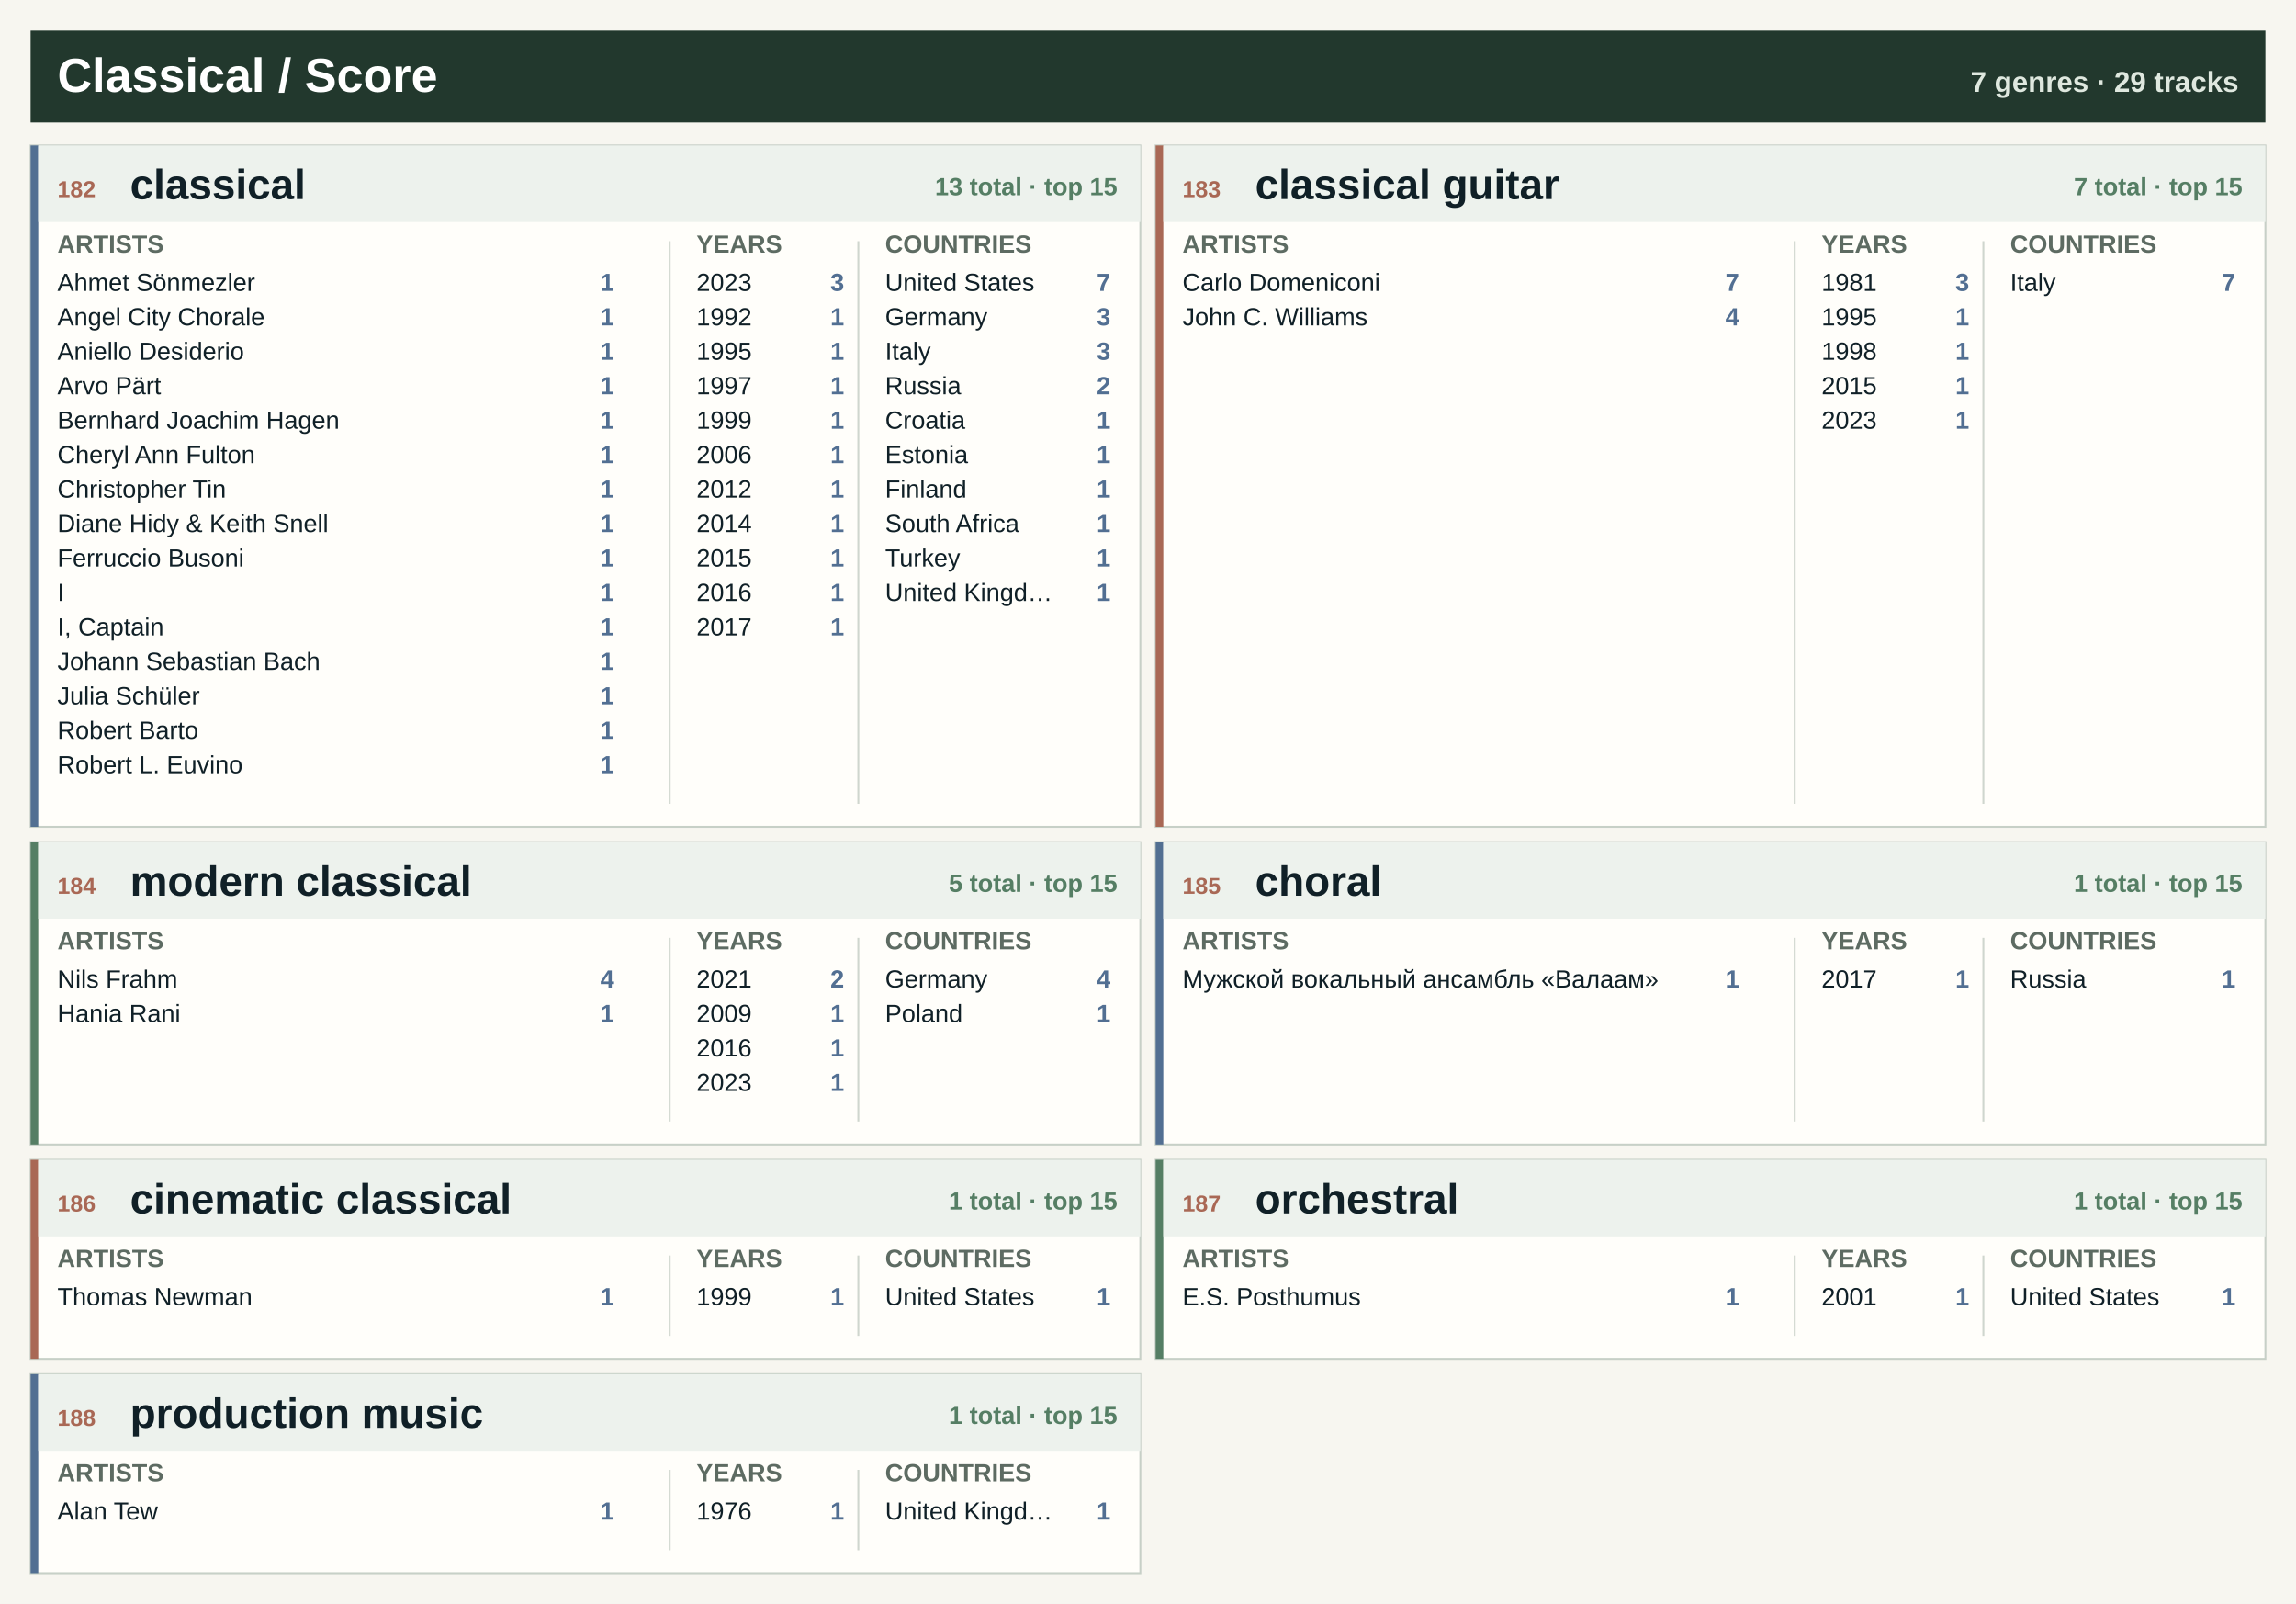
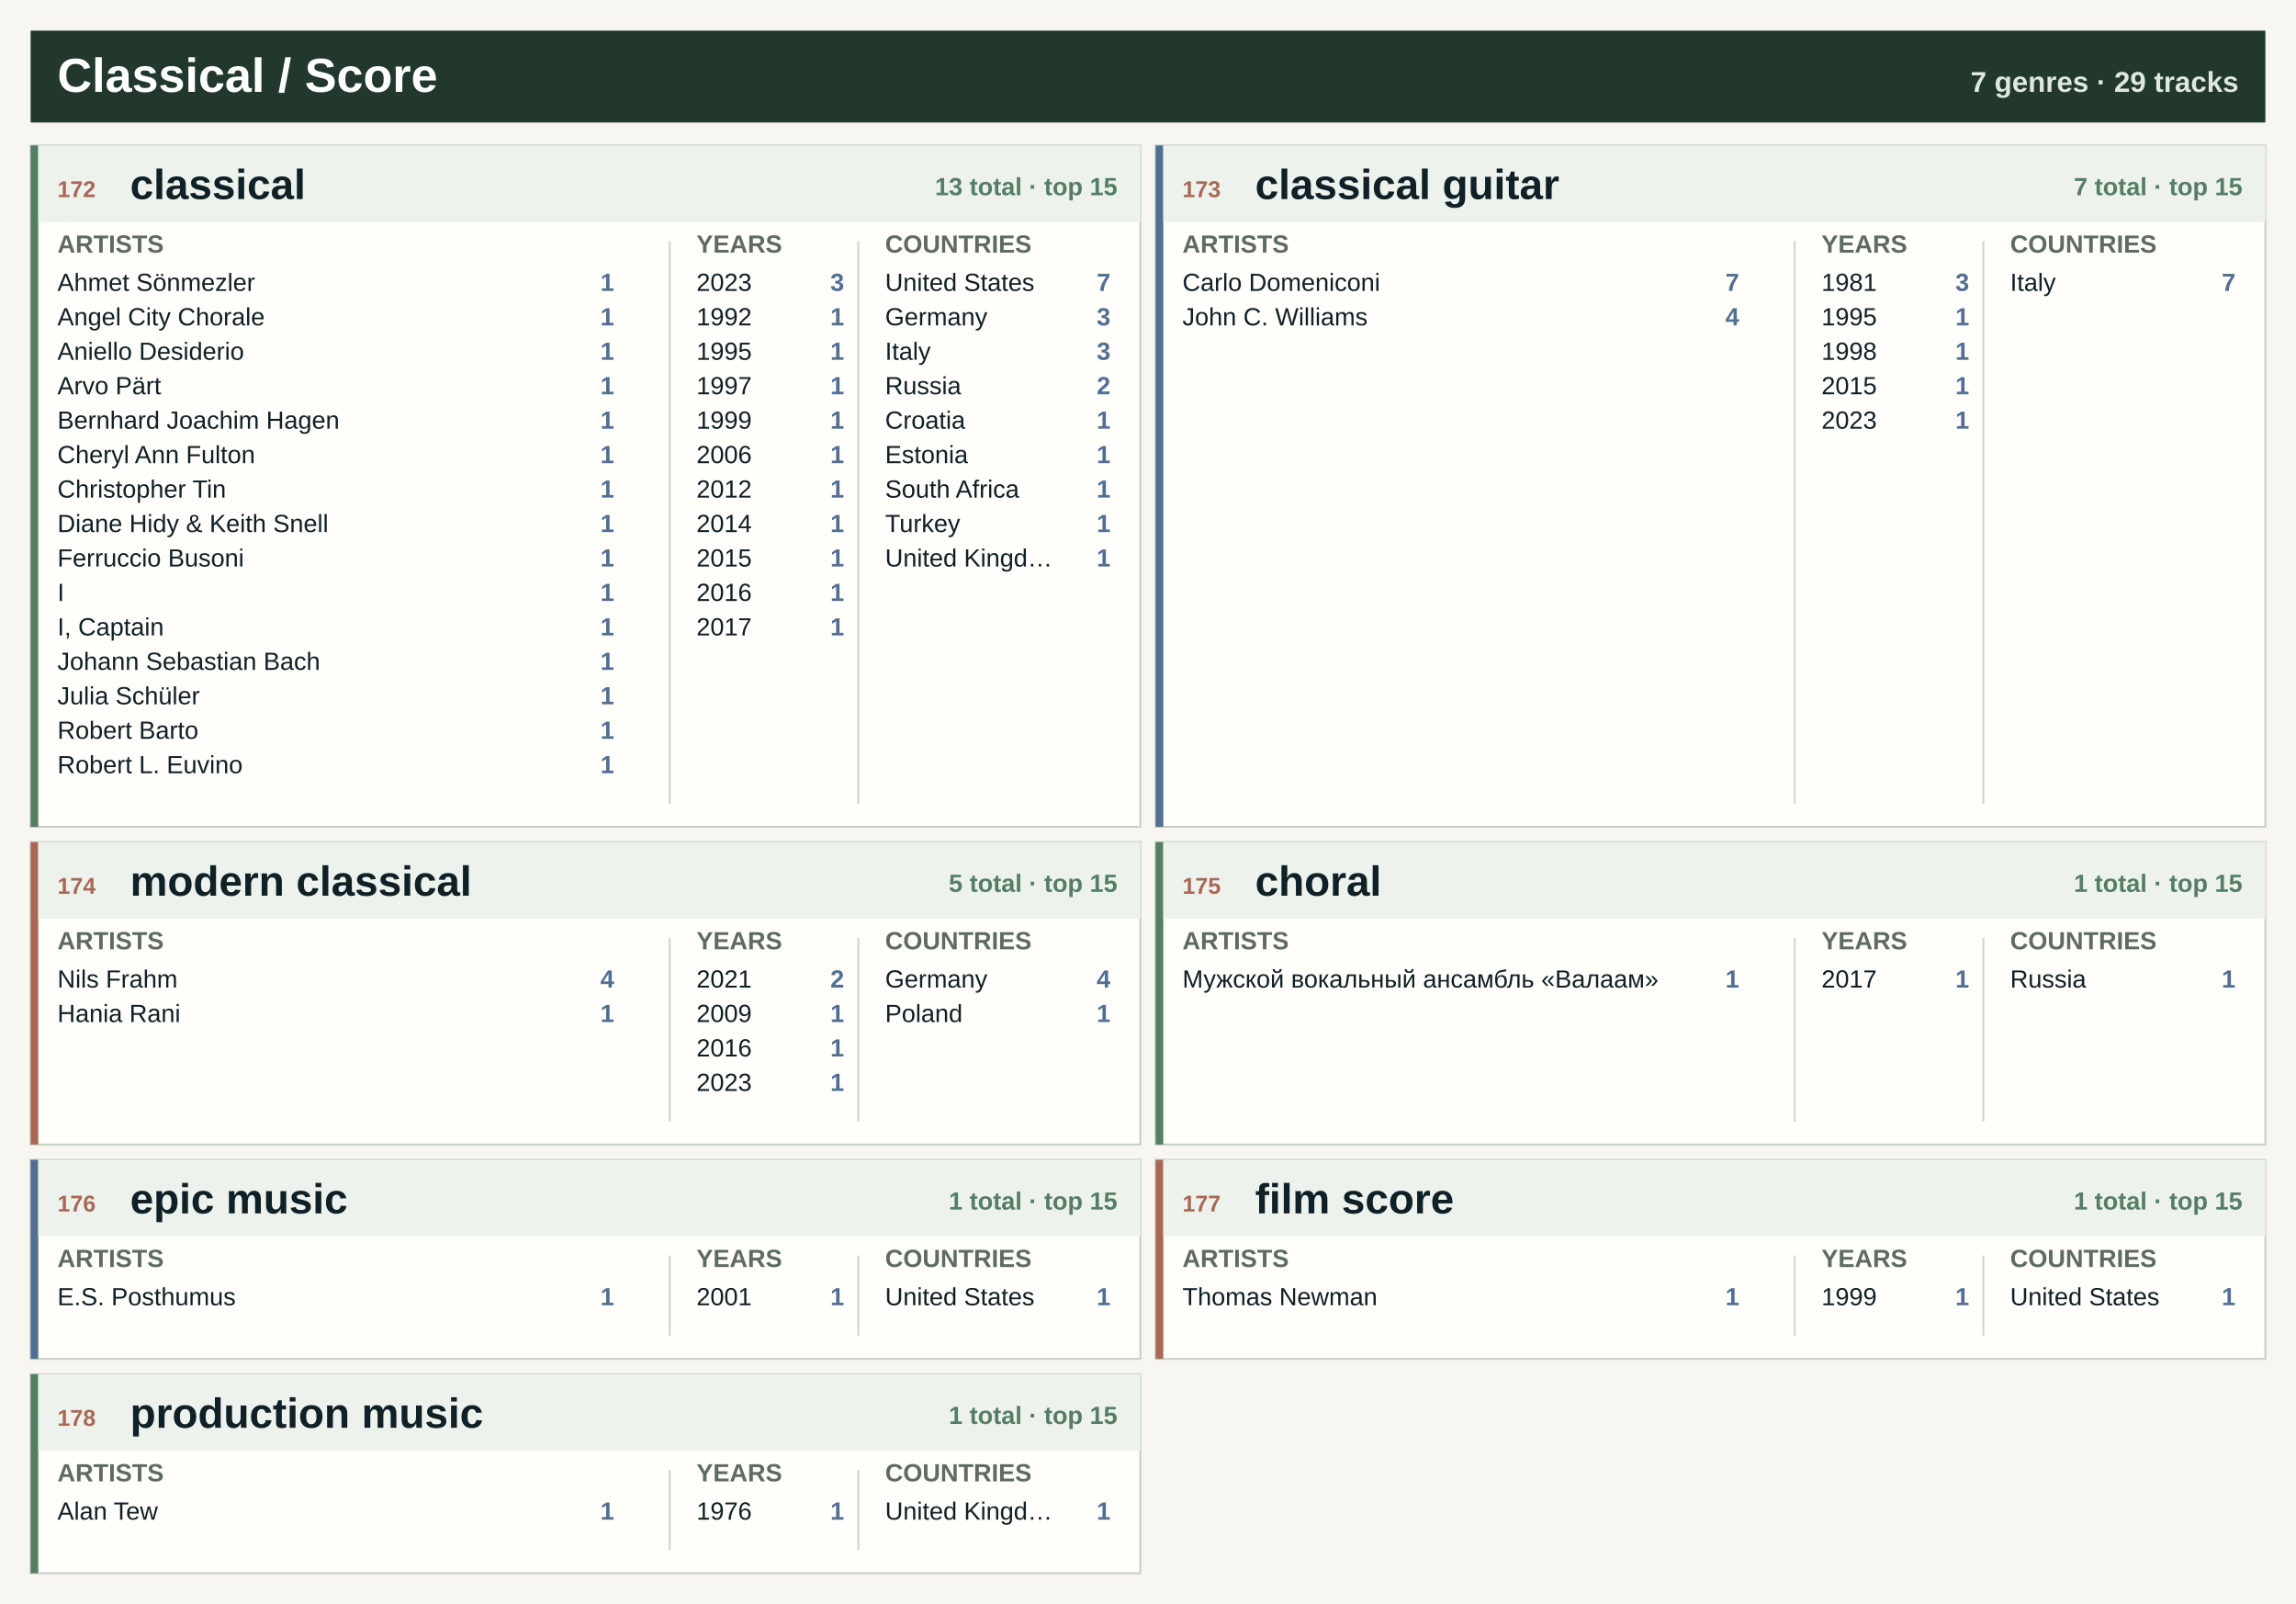
<svg xmlns="http://www.w3.org/2000/svg" width="1200" height="838" viewBox="0 0 1200 838" role="img" aria-label="Classical / Score genre atlas">
  <rect width="1200" height="838" fill="#f7f6f0" />
  <rect x="16" y="16" width="1168" height="48" fill="#22382d" />
  <text x="30.0" y="48.0" font-family="Segoe UI, Arial, sans-serif" font-size="25" font-weight="800" fill="#ffffff" text-anchor="start">Classical / Score</text>
  <text x="1170.0" y="48.0" font-family="Segoe UI, Arial, sans-serif" font-size="15" font-weight="800" fill="#dfe8df" text-anchor="end">7 genres · 29 tracks</text>
  <rect x="16.0" y="76.0" width="580.0" height="356" fill="#fffefa" stroke="#c7d0c7" />
-   <rect x="16.0" y="76.0" width="4" height="356" fill="#526f92" />
+   <rect x="16.0" y="76.0" width="4" height="356" fill="#557e64" />
  <rect x="20.0" y="76.0" width="576.0" height="40" fill="#edf2ed" />
-   <text x="30.0" y="103.0" font-family="Segoe UI, Arial, sans-serif" font-size="12" font-weight="800" fill="#a96855" text-anchor="start">182</text>
+   <text x="30.0" y="103.0" font-family="Segoe UI, Arial, sans-serif" font-size="12" font-weight="800" fill="#a96855" text-anchor="start">172</text>
  <text x="68.0" y="104.0" font-family="Segoe UI, Arial, sans-serif" font-size="22" font-weight="800" fill="#102027" text-anchor="start">classical</text>
  <text x="584.0" y="102.0" font-family="Segoe UI, Arial, sans-serif" font-size="13" font-weight="800" fill="#557e64" text-anchor="end">13 total · top 15</text>
  <text x="30.0" y="132.0" font-family="Segoe UI, Arial, sans-serif" font-size="13" font-weight="800" fill="#5d6b62" text-anchor="start">ARTISTS</text>
  <text x="364.0" y="132.0" font-family="Segoe UI, Arial, sans-serif" font-size="13" font-weight="800" fill="#5d6b62" text-anchor="start">YEARS</text>
  <text x="462.6" y="132.0" font-family="Segoe UI, Arial, sans-serif" font-size="13" font-weight="800" fill="#5d6b62" text-anchor="start">COUNTRIES</text>
  <line x1="350.0" y1="126.0" x2="350.0" y2="420.0" stroke="#cfd6ce" />
  <line x1="448.6" y1="126.0" x2="448.6" y2="420.0" stroke="#cfd6ce" />
  <text x="30.0" y="152.0" font-family="Segoe UI, Arial, sans-serif" font-size="13" font-weight="400" fill="#102027" text-anchor="start">Ahmet Sönmezler</text>
  <text x="321.0" y="152.0" font-family="Segoe UI, Arial, sans-serif" font-size="13" font-weight="800" fill="#526f92" text-anchor="end">1</text>
  <text x="30.0" y="170.0" font-family="Segoe UI, Arial, sans-serif" font-size="13" font-weight="400" fill="#102027" text-anchor="start">Angel City Chorale</text>
  <text x="321.0" y="170.0" font-family="Segoe UI, Arial, sans-serif" font-size="13" font-weight="800" fill="#526f92" text-anchor="end">1</text>
  <text x="30.0" y="188.0" font-family="Segoe UI, Arial, sans-serif" font-size="13" font-weight="400" fill="#102027" text-anchor="start">Aniello Desiderio</text>
  <text x="321.0" y="188.0" font-family="Segoe UI, Arial, sans-serif" font-size="13" font-weight="800" fill="#526f92" text-anchor="end">1</text>
  <text x="30.0" y="206.0" font-family="Segoe UI, Arial, sans-serif" font-size="13" font-weight="400" fill="#102027" text-anchor="start">Arvo Pärt</text>
  <text x="321.0" y="206.0" font-family="Segoe UI, Arial, sans-serif" font-size="13" font-weight="800" fill="#526f92" text-anchor="end">1</text>
  <text x="30.0" y="224.0" font-family="Segoe UI, Arial, sans-serif" font-size="13" font-weight="400" fill="#102027" text-anchor="start">Bernhard Joachim Hagen</text>
  <text x="321.0" y="224.0" font-family="Segoe UI, Arial, sans-serif" font-size="13" font-weight="800" fill="#526f92" text-anchor="end">1</text>
  <text x="30.0" y="242.0" font-family="Segoe UI, Arial, sans-serif" font-size="13" font-weight="400" fill="#102027" text-anchor="start">Cheryl Ann Fulton</text>
  <text x="321.0" y="242.0" font-family="Segoe UI, Arial, sans-serif" font-size="13" font-weight="800" fill="#526f92" text-anchor="end">1</text>
  <text x="30.0" y="260.0" font-family="Segoe UI, Arial, sans-serif" font-size="13" font-weight="400" fill="#102027" text-anchor="start">Christopher Tin</text>
  <text x="321.0" y="260.0" font-family="Segoe UI, Arial, sans-serif" font-size="13" font-weight="800" fill="#526f92" text-anchor="end">1</text>
  <text x="30.0" y="278.0" font-family="Segoe UI, Arial, sans-serif" font-size="13" font-weight="400" fill="#102027" text-anchor="start">Diane Hidy &amp; Keith Snell</text>
  <text x="321.0" y="278.0" font-family="Segoe UI, Arial, sans-serif" font-size="13" font-weight="800" fill="#526f92" text-anchor="end">1</text>
  <text x="30.0" y="296.0" font-family="Segoe UI, Arial, sans-serif" font-size="13" font-weight="400" fill="#102027" text-anchor="start">Ferruccio Busoni</text>
  <text x="321.0" y="296.0" font-family="Segoe UI, Arial, sans-serif" font-size="13" font-weight="800" fill="#526f92" text-anchor="end">1</text>
  <text x="30.0" y="314.0" font-family="Segoe UI, Arial, sans-serif" font-size="13" font-weight="400" fill="#102027" text-anchor="start">I</text>
  <text x="321.0" y="314.0" font-family="Segoe UI, Arial, sans-serif" font-size="13" font-weight="800" fill="#526f92" text-anchor="end">1</text>
  <text x="30.0" y="332.0" font-family="Segoe UI, Arial, sans-serif" font-size="13" font-weight="400" fill="#102027" text-anchor="start">I, Captain</text>
  <text x="321.0" y="332.0" font-family="Segoe UI, Arial, sans-serif" font-size="13" font-weight="800" fill="#526f92" text-anchor="end">1</text>
  <text x="30.0" y="350.0" font-family="Segoe UI, Arial, sans-serif" font-size="13" font-weight="400" fill="#102027" text-anchor="start">Johann Sebastian Bach</text>
  <text x="321.0" y="350.0" font-family="Segoe UI, Arial, sans-serif" font-size="13" font-weight="800" fill="#526f92" text-anchor="end">1</text>
  <text x="30.0" y="368.0" font-family="Segoe UI, Arial, sans-serif" font-size="13" font-weight="400" fill="#102027" text-anchor="start">Julia Schüler</text>
  <text x="321.0" y="368.0" font-family="Segoe UI, Arial, sans-serif" font-size="13" font-weight="800" fill="#526f92" text-anchor="end">1</text>
  <text x="30.0" y="386.0" font-family="Segoe UI, Arial, sans-serif" font-size="13" font-weight="400" fill="#102027" text-anchor="start">Robert Barto</text>
  <text x="321.0" y="386.0" font-family="Segoe UI, Arial, sans-serif" font-size="13" font-weight="800" fill="#526f92" text-anchor="end">1</text>
  <text x="30.0" y="404.0" font-family="Segoe UI, Arial, sans-serif" font-size="13" font-weight="400" fill="#102027" text-anchor="start">Robert L. Euvino</text>
  <text x="321.0" y="404.0" font-family="Segoe UI, Arial, sans-serif" font-size="13" font-weight="800" fill="#526f92" text-anchor="end">1</text>
  <text x="364.0" y="152.0" font-family="Segoe UI, Arial, sans-serif" font-size="13" font-weight="400" fill="#102027" text-anchor="start">2023</text>
  <text x="441.2" y="152.0" font-family="Segoe UI, Arial, sans-serif" font-size="13" font-weight="800" fill="#526f92" text-anchor="end">3</text>
  <text x="364.0" y="170.0" font-family="Segoe UI, Arial, sans-serif" font-size="13" font-weight="400" fill="#102027" text-anchor="start">1992</text>
  <text x="441.2" y="170.0" font-family="Segoe UI, Arial, sans-serif" font-size="13" font-weight="800" fill="#526f92" text-anchor="end">1</text>
  <text x="364.0" y="188.0" font-family="Segoe UI, Arial, sans-serif" font-size="13" font-weight="400" fill="#102027" text-anchor="start">1995</text>
  <text x="441.2" y="188.0" font-family="Segoe UI, Arial, sans-serif" font-size="13" font-weight="800" fill="#526f92" text-anchor="end">1</text>
  <text x="364.0" y="206.0" font-family="Segoe UI, Arial, sans-serif" font-size="13" font-weight="400" fill="#102027" text-anchor="start">1997</text>
  <text x="441.2" y="206.0" font-family="Segoe UI, Arial, sans-serif" font-size="13" font-weight="800" fill="#526f92" text-anchor="end">1</text>
  <text x="364.0" y="224.0" font-family="Segoe UI, Arial, sans-serif" font-size="13" font-weight="400" fill="#102027" text-anchor="start">1999</text>
  <text x="441.2" y="224.0" font-family="Segoe UI, Arial, sans-serif" font-size="13" font-weight="800" fill="#526f92" text-anchor="end">1</text>
  <text x="364.0" y="242.0" font-family="Segoe UI, Arial, sans-serif" font-size="13" font-weight="400" fill="#102027" text-anchor="start">2006</text>
  <text x="441.2" y="242.0" font-family="Segoe UI, Arial, sans-serif" font-size="13" font-weight="800" fill="#526f92" text-anchor="end">1</text>
  <text x="364.0" y="260.0" font-family="Segoe UI, Arial, sans-serif" font-size="13" font-weight="400" fill="#102027" text-anchor="start">2012</text>
  <text x="441.2" y="260.0" font-family="Segoe UI, Arial, sans-serif" font-size="13" font-weight="800" fill="#526f92" text-anchor="end">1</text>
  <text x="364.0" y="278.0" font-family="Segoe UI, Arial, sans-serif" font-size="13" font-weight="400" fill="#102027" text-anchor="start">2014</text>
  <text x="441.2" y="278.0" font-family="Segoe UI, Arial, sans-serif" font-size="13" font-weight="800" fill="#526f92" text-anchor="end">1</text>
  <text x="364.0" y="296.0" font-family="Segoe UI, Arial, sans-serif" font-size="13" font-weight="400" fill="#102027" text-anchor="start">2015</text>
  <text x="441.2" y="296.0" font-family="Segoe UI, Arial, sans-serif" font-size="13" font-weight="800" fill="#526f92" text-anchor="end">1</text>
  <text x="364.0" y="314.0" font-family="Segoe UI, Arial, sans-serif" font-size="13" font-weight="400" fill="#102027" text-anchor="start">2016</text>
  <text x="441.2" y="314.0" font-family="Segoe UI, Arial, sans-serif" font-size="13" font-weight="800" fill="#526f92" text-anchor="end">1</text>
  <text x="364.0" y="332.0" font-family="Segoe UI, Arial, sans-serif" font-size="13" font-weight="400" fill="#102027" text-anchor="start">2017</text>
  <text x="441.2" y="332.0" font-family="Segoe UI, Arial, sans-serif" font-size="13" font-weight="800" fill="#526f92" text-anchor="end">1</text>
  <text x="462.6" y="152.0" font-family="Segoe UI, Arial, sans-serif" font-size="13" font-weight="400" fill="#102027" text-anchor="start">United States</text>
  <text x="580.4" y="152.0" font-family="Segoe UI, Arial, sans-serif" font-size="13" font-weight="800" fill="#526f92" text-anchor="end">7</text>
  <text x="462.6" y="170.0" font-family="Segoe UI, Arial, sans-serif" font-size="13" font-weight="400" fill="#102027" text-anchor="start">Germany</text>
  <text x="580.4" y="170.0" font-family="Segoe UI, Arial, sans-serif" font-size="13" font-weight="800" fill="#526f92" text-anchor="end">3</text>
  <text x="462.6" y="188.0" font-family="Segoe UI, Arial, sans-serif" font-size="13" font-weight="400" fill="#102027" text-anchor="start">Italy</text>
  <text x="580.4" y="188.0" font-family="Segoe UI, Arial, sans-serif" font-size="13" font-weight="800" fill="#526f92" text-anchor="end">3</text>
  <text x="462.6" y="206.0" font-family="Segoe UI, Arial, sans-serif" font-size="13" font-weight="400" fill="#102027" text-anchor="start">Russia</text>
  <text x="580.4" y="206.0" font-family="Segoe UI, Arial, sans-serif" font-size="13" font-weight="800" fill="#526f92" text-anchor="end">2</text>
  <text x="462.6" y="224.0" font-family="Segoe UI, Arial, sans-serif" font-size="13" font-weight="400" fill="#102027" text-anchor="start">Croatia</text>
  <text x="580.4" y="224.0" font-family="Segoe UI, Arial, sans-serif" font-size="13" font-weight="800" fill="#526f92" text-anchor="end">1</text>
  <text x="462.6" y="242.0" font-family="Segoe UI, Arial, sans-serif" font-size="13" font-weight="400" fill="#102027" text-anchor="start">Estonia</text>
  <text x="580.4" y="242.0" font-family="Segoe UI, Arial, sans-serif" font-size="13" font-weight="800" fill="#526f92" text-anchor="end">1</text>
-   <text x="462.6" y="260.0" font-family="Segoe UI, Arial, sans-serif" font-size="13" font-weight="400" fill="#102027" text-anchor="start">Finland</text>
+   <text x="462.6" y="260.0" font-family="Segoe UI, Arial, sans-serif" font-size="13" font-weight="400" fill="#102027" text-anchor="start">South Africa</text>
  <text x="580.4" y="260.0" font-family="Segoe UI, Arial, sans-serif" font-size="13" font-weight="800" fill="#526f92" text-anchor="end">1</text>
-   <text x="462.6" y="278.0" font-family="Segoe UI, Arial, sans-serif" font-size="13" font-weight="400" fill="#102027" text-anchor="start">South Africa</text>
+   <text x="462.6" y="278.0" font-family="Segoe UI, Arial, sans-serif" font-size="13" font-weight="400" fill="#102027" text-anchor="start">Turkey</text>
  <text x="580.4" y="278.0" font-family="Segoe UI, Arial, sans-serif" font-size="13" font-weight="800" fill="#526f92" text-anchor="end">1</text>
-   <text x="462.6" y="296.0" font-family="Segoe UI, Arial, sans-serif" font-size="13" font-weight="400" fill="#102027" text-anchor="start">Turkey</text>
+   <text x="462.6" y="296.0" font-family="Segoe UI, Arial, sans-serif" font-size="13" font-weight="400" fill="#102027" text-anchor="start">United Kingd…</text>
  <text x="580.4" y="296.0" font-family="Segoe UI, Arial, sans-serif" font-size="13" font-weight="800" fill="#526f92" text-anchor="end">1</text>
-   <text x="462.6" y="314.0" font-family="Segoe UI, Arial, sans-serif" font-size="13" font-weight="400" fill="#102027" text-anchor="start">United Kingd…</text>
-   <text x="580.4" y="314.0" font-family="Segoe UI, Arial, sans-serif" font-size="13" font-weight="800" fill="#526f92" text-anchor="end">1</text>
  <rect x="604.0" y="76.0" width="580.0" height="356" fill="#fffefa" stroke="#c7d0c7" />
-   <rect x="604.0" y="76.0" width="4" height="356" fill="#a96855" />
+   <rect x="604.0" y="76.0" width="4" height="356" fill="#526f92" />
  <rect x="608.0" y="76.0" width="576.0" height="40" fill="#edf2ed" />
-   <text x="618.0" y="103.0" font-family="Segoe UI, Arial, sans-serif" font-size="12" font-weight="800" fill="#a96855" text-anchor="start">183</text>
+   <text x="618.0" y="103.0" font-family="Segoe UI, Arial, sans-serif" font-size="12" font-weight="800" fill="#a96855" text-anchor="start">173</text>
  <text x="656.0" y="104.0" font-family="Segoe UI, Arial, sans-serif" font-size="22" font-weight="800" fill="#102027" text-anchor="start">classical guitar</text>
  <text x="1172.0" y="102.0" font-family="Segoe UI, Arial, sans-serif" font-size="13" font-weight="800" fill="#557e64" text-anchor="end">7 total · top 15</text>
  <text x="618.0" y="132.0" font-family="Segoe UI, Arial, sans-serif" font-size="13" font-weight="800" fill="#5d6b62" text-anchor="start">ARTISTS</text>
  <text x="952.0" y="132.0" font-family="Segoe UI, Arial, sans-serif" font-size="13" font-weight="800" fill="#5d6b62" text-anchor="start">YEARS</text>
  <text x="1050.6" y="132.0" font-family="Segoe UI, Arial, sans-serif" font-size="13" font-weight="800" fill="#5d6b62" text-anchor="start">COUNTRIES</text>
  <line x1="938.0" y1="126.0" x2="938.0" y2="420.0" stroke="#cfd6ce" />
  <line x1="1036.6" y1="126.0" x2="1036.6" y2="420.0" stroke="#cfd6ce" />
  <text x="618.0" y="152.0" font-family="Segoe UI, Arial, sans-serif" font-size="13" font-weight="400" fill="#102027" text-anchor="start">Carlo Domeniconi</text>
  <text x="909.0" y="152.0" font-family="Segoe UI, Arial, sans-serif" font-size="13" font-weight="800" fill="#526f92" text-anchor="end">7</text>
  <text x="618.0" y="170.0" font-family="Segoe UI, Arial, sans-serif" font-size="13" font-weight="400" fill="#102027" text-anchor="start">John C. Williams</text>
  <text x="909.0" y="170.0" font-family="Segoe UI, Arial, sans-serif" font-size="13" font-weight="800" fill="#526f92" text-anchor="end">4</text>
  <text x="952.0" y="152.0" font-family="Segoe UI, Arial, sans-serif" font-size="13" font-weight="400" fill="#102027" text-anchor="start">1981</text>
  <text x="1029.2" y="152.0" font-family="Segoe UI, Arial, sans-serif" font-size="13" font-weight="800" fill="#526f92" text-anchor="end">3</text>
  <text x="952.0" y="170.0" font-family="Segoe UI, Arial, sans-serif" font-size="13" font-weight="400" fill="#102027" text-anchor="start">1995</text>
  <text x="1029.2" y="170.0" font-family="Segoe UI, Arial, sans-serif" font-size="13" font-weight="800" fill="#526f92" text-anchor="end">1</text>
  <text x="952.0" y="188.0" font-family="Segoe UI, Arial, sans-serif" font-size="13" font-weight="400" fill="#102027" text-anchor="start">1998</text>
  <text x="1029.2" y="188.0" font-family="Segoe UI, Arial, sans-serif" font-size="13" font-weight="800" fill="#526f92" text-anchor="end">1</text>
  <text x="952.0" y="206.0" font-family="Segoe UI, Arial, sans-serif" font-size="13" font-weight="400" fill="#102027" text-anchor="start">2015</text>
  <text x="1029.2" y="206.0" font-family="Segoe UI, Arial, sans-serif" font-size="13" font-weight="800" fill="#526f92" text-anchor="end">1</text>
  <text x="952.0" y="224.0" font-family="Segoe UI, Arial, sans-serif" font-size="13" font-weight="400" fill="#102027" text-anchor="start">2023</text>
  <text x="1029.2" y="224.0" font-family="Segoe UI, Arial, sans-serif" font-size="13" font-weight="800" fill="#526f92" text-anchor="end">1</text>
  <text x="1050.6" y="152.0" font-family="Segoe UI, Arial, sans-serif" font-size="13" font-weight="400" fill="#102027" text-anchor="start">Italy</text>
  <text x="1168.4" y="152.0" font-family="Segoe UI, Arial, sans-serif" font-size="13" font-weight="800" fill="#526f92" text-anchor="end">7</text>
  <rect x="16.0" y="440.0" width="580.0" height="158" fill="#fffefa" stroke="#c7d0c7" />
-   <rect x="16.0" y="440.0" width="4" height="158" fill="#557e64" />
+   <rect x="16.0" y="440.0" width="4" height="158" fill="#a96855" />
  <rect x="20.0" y="440.0" width="576.0" height="40" fill="#edf2ed" />
-   <text x="30.0" y="467.0" font-family="Segoe UI, Arial, sans-serif" font-size="12" font-weight="800" fill="#a96855" text-anchor="start">184</text>
+   <text x="30.0" y="467.0" font-family="Segoe UI, Arial, sans-serif" font-size="12" font-weight="800" fill="#a96855" text-anchor="start">174</text>
  <text x="68.0" y="468.0" font-family="Segoe UI, Arial, sans-serif" font-size="22" font-weight="800" fill="#102027" text-anchor="start">modern classical</text>
  <text x="584.0" y="466.0" font-family="Segoe UI, Arial, sans-serif" font-size="13" font-weight="800" fill="#557e64" text-anchor="end">5 total · top 15</text>
  <text x="30.0" y="496.0" font-family="Segoe UI, Arial, sans-serif" font-size="13" font-weight="800" fill="#5d6b62" text-anchor="start">ARTISTS</text>
  <text x="364.0" y="496.0" font-family="Segoe UI, Arial, sans-serif" font-size="13" font-weight="800" fill="#5d6b62" text-anchor="start">YEARS</text>
  <text x="462.6" y="496.0" font-family="Segoe UI, Arial, sans-serif" font-size="13" font-weight="800" fill="#5d6b62" text-anchor="start">COUNTRIES</text>
  <line x1="350.0" y1="490.0" x2="350.0" y2="586.0" stroke="#cfd6ce" />
  <line x1="448.6" y1="490.0" x2="448.6" y2="586.0" stroke="#cfd6ce" />
  <text x="30.0" y="516.0" font-family="Segoe UI, Arial, sans-serif" font-size="13" font-weight="400" fill="#102027" text-anchor="start">Nils Frahm</text>
  <text x="321.0" y="516.0" font-family="Segoe UI, Arial, sans-serif" font-size="13" font-weight="800" fill="#526f92" text-anchor="end">4</text>
  <text x="30.0" y="534.0" font-family="Segoe UI, Arial, sans-serif" font-size="13" font-weight="400" fill="#102027" text-anchor="start">Hania Rani</text>
  <text x="321.0" y="534.0" font-family="Segoe UI, Arial, sans-serif" font-size="13" font-weight="800" fill="#526f92" text-anchor="end">1</text>
  <text x="364.0" y="516.0" font-family="Segoe UI, Arial, sans-serif" font-size="13" font-weight="400" fill="#102027" text-anchor="start">2021</text>
  <text x="441.2" y="516.0" font-family="Segoe UI, Arial, sans-serif" font-size="13" font-weight="800" fill="#526f92" text-anchor="end">2</text>
  <text x="364.0" y="534.0" font-family="Segoe UI, Arial, sans-serif" font-size="13" font-weight="400" fill="#102027" text-anchor="start">2009</text>
  <text x="441.2" y="534.0" font-family="Segoe UI, Arial, sans-serif" font-size="13" font-weight="800" fill="#526f92" text-anchor="end">1</text>
  <text x="364.0" y="552.0" font-family="Segoe UI, Arial, sans-serif" font-size="13" font-weight="400" fill="#102027" text-anchor="start">2016</text>
  <text x="441.2" y="552.0" font-family="Segoe UI, Arial, sans-serif" font-size="13" font-weight="800" fill="#526f92" text-anchor="end">1</text>
  <text x="364.0" y="570.0" font-family="Segoe UI, Arial, sans-serif" font-size="13" font-weight="400" fill="#102027" text-anchor="start">2023</text>
  <text x="441.2" y="570.0" font-family="Segoe UI, Arial, sans-serif" font-size="13" font-weight="800" fill="#526f92" text-anchor="end">1</text>
  <text x="462.6" y="516.0" font-family="Segoe UI, Arial, sans-serif" font-size="13" font-weight="400" fill="#102027" text-anchor="start">Germany</text>
  <text x="580.4" y="516.0" font-family="Segoe UI, Arial, sans-serif" font-size="13" font-weight="800" fill="#526f92" text-anchor="end">4</text>
  <text x="462.6" y="534.0" font-family="Segoe UI, Arial, sans-serif" font-size="13" font-weight="400" fill="#102027" text-anchor="start">Poland</text>
  <text x="580.4" y="534.0" font-family="Segoe UI, Arial, sans-serif" font-size="13" font-weight="800" fill="#526f92" text-anchor="end">1</text>
  <rect x="604.0" y="440.0" width="580.0" height="158" fill="#fffefa" stroke="#c7d0c7" />
-   <rect x="604.0" y="440.0" width="4" height="158" fill="#526f92" />
+   <rect x="604.0" y="440.0" width="4" height="158" fill="#557e64" />
  <rect x="608.0" y="440.0" width="576.0" height="40" fill="#edf2ed" />
-   <text x="618.0" y="467.0" font-family="Segoe UI, Arial, sans-serif" font-size="12" font-weight="800" fill="#a96855" text-anchor="start">185</text>
+   <text x="618.0" y="467.0" font-family="Segoe UI, Arial, sans-serif" font-size="12" font-weight="800" fill="#a96855" text-anchor="start">175</text>
  <text x="656.0" y="468.0" font-family="Segoe UI, Arial, sans-serif" font-size="22" font-weight="800" fill="#102027" text-anchor="start">choral</text>
  <text x="1172.0" y="466.0" font-family="Segoe UI, Arial, sans-serif" font-size="13" font-weight="800" fill="#557e64" text-anchor="end">1 total · top 15</text>
  <text x="618.0" y="496.0" font-family="Segoe UI, Arial, sans-serif" font-size="13" font-weight="800" fill="#5d6b62" text-anchor="start">ARTISTS</text>
  <text x="952.0" y="496.0" font-family="Segoe UI, Arial, sans-serif" font-size="13" font-weight="800" fill="#5d6b62" text-anchor="start">YEARS</text>
  <text x="1050.6" y="496.0" font-family="Segoe UI, Arial, sans-serif" font-size="13" font-weight="800" fill="#5d6b62" text-anchor="start">COUNTRIES</text>
  <line x1="938.0" y1="490.0" x2="938.0" y2="586.0" stroke="#cfd6ce" />
  <line x1="1036.6" y1="490.0" x2="1036.6" y2="586.0" stroke="#cfd6ce" />
  <text x="618.0" y="516.0" font-family="Segoe UI, Arial, sans-serif" font-size="13" font-weight="400" fill="#102027" text-anchor="start">Мужской вокальный ансамбль «Валаам»</text>
  <text x="909.0" y="516.0" font-family="Segoe UI, Arial, sans-serif" font-size="13" font-weight="800" fill="#526f92" text-anchor="end">1</text>
  <text x="952.0" y="516.0" font-family="Segoe UI, Arial, sans-serif" font-size="13" font-weight="400" fill="#102027" text-anchor="start">2017</text>
  <text x="1029.2" y="516.0" font-family="Segoe UI, Arial, sans-serif" font-size="13" font-weight="800" fill="#526f92" text-anchor="end">1</text>
  <text x="1050.6" y="516.0" font-family="Segoe UI, Arial, sans-serif" font-size="13" font-weight="400" fill="#102027" text-anchor="start">Russia</text>
  <text x="1168.4" y="516.0" font-family="Segoe UI, Arial, sans-serif" font-size="13" font-weight="800" fill="#526f92" text-anchor="end">1</text>
  <rect x="16.0" y="606.0" width="580.0" height="104" fill="#fffefa" stroke="#c7d0c7" />
-   <rect x="16.0" y="606.0" width="4" height="104" fill="#a96855" />
+   <rect x="16.0" y="606.0" width="4" height="104" fill="#526f92" />
  <rect x="20.0" y="606.0" width="576.0" height="40" fill="#edf2ed" />
-   <text x="30.0" y="633.0" font-family="Segoe UI, Arial, sans-serif" font-size="12" font-weight="800" fill="#a96855" text-anchor="start">186</text>
-   <text x="68.0" y="634.0" font-family="Segoe UI, Arial, sans-serif" font-size="22" font-weight="800" fill="#102027" text-anchor="start">cinematic classical</text>
+   <text x="30.0" y="633.0" font-family="Segoe UI, Arial, sans-serif" font-size="12" font-weight="800" fill="#a96855" text-anchor="start">176</text>
+   <text x="68.0" y="634.0" font-family="Segoe UI, Arial, sans-serif" font-size="22" font-weight="800" fill="#102027" text-anchor="start">epic music</text>
  <text x="584.0" y="632.0" font-family="Segoe UI, Arial, sans-serif" font-size="13" font-weight="800" fill="#557e64" text-anchor="end">1 total · top 15</text>
  <text x="30.0" y="662.0" font-family="Segoe UI, Arial, sans-serif" font-size="13" font-weight="800" fill="#5d6b62" text-anchor="start">ARTISTS</text>
  <text x="364.0" y="662.0" font-family="Segoe UI, Arial, sans-serif" font-size="13" font-weight="800" fill="#5d6b62" text-anchor="start">YEARS</text>
  <text x="462.6" y="662.0" font-family="Segoe UI, Arial, sans-serif" font-size="13" font-weight="800" fill="#5d6b62" text-anchor="start">COUNTRIES</text>
  <line x1="350.0" y1="656.0" x2="350.0" y2="698.0" stroke="#cfd6ce" />
  <line x1="448.6" y1="656.0" x2="448.6" y2="698.0" stroke="#cfd6ce" />
-   <text x="30.0" y="682.0" font-family="Segoe UI, Arial, sans-serif" font-size="13" font-weight="400" fill="#102027" text-anchor="start">Thomas Newman</text>
+   <text x="30.0" y="682.0" font-family="Segoe UI, Arial, sans-serif" font-size="13" font-weight="400" fill="#102027" text-anchor="start">E.S. Posthumus</text>
  <text x="321.0" y="682.0" font-family="Segoe UI, Arial, sans-serif" font-size="13" font-weight="800" fill="#526f92" text-anchor="end">1</text>
-   <text x="364.0" y="682.0" font-family="Segoe UI, Arial, sans-serif" font-size="13" font-weight="400" fill="#102027" text-anchor="start">1999</text>
+   <text x="364.0" y="682.0" font-family="Segoe UI, Arial, sans-serif" font-size="13" font-weight="400" fill="#102027" text-anchor="start">2001</text>
  <text x="441.2" y="682.0" font-family="Segoe UI, Arial, sans-serif" font-size="13" font-weight="800" fill="#526f92" text-anchor="end">1</text>
  <text x="462.6" y="682.0" font-family="Segoe UI, Arial, sans-serif" font-size="13" font-weight="400" fill="#102027" text-anchor="start">United States</text>
  <text x="580.4" y="682.0" font-family="Segoe UI, Arial, sans-serif" font-size="13" font-weight="800" fill="#526f92" text-anchor="end">1</text>
  <rect x="604.0" y="606.0" width="580.0" height="104" fill="#fffefa" stroke="#c7d0c7" />
-   <rect x="604.0" y="606.0" width="4" height="104" fill="#557e64" />
+   <rect x="604.0" y="606.0" width="4" height="104" fill="#a96855" />
  <rect x="608.0" y="606.0" width="576.0" height="40" fill="#edf2ed" />
-   <text x="618.0" y="633.0" font-family="Segoe UI, Arial, sans-serif" font-size="12" font-weight="800" fill="#a96855" text-anchor="start">187</text>
-   <text x="656.0" y="634.0" font-family="Segoe UI, Arial, sans-serif" font-size="22" font-weight="800" fill="#102027" text-anchor="start">orchestral</text>
+   <text x="618.0" y="633.0" font-family="Segoe UI, Arial, sans-serif" font-size="12" font-weight="800" fill="#a96855" text-anchor="start">177</text>
+   <text x="656.0" y="634.0" font-family="Segoe UI, Arial, sans-serif" font-size="22" font-weight="800" fill="#102027" text-anchor="start">film score</text>
  <text x="1172.0" y="632.0" font-family="Segoe UI, Arial, sans-serif" font-size="13" font-weight="800" fill="#557e64" text-anchor="end">1 total · top 15</text>
  <text x="618.0" y="662.0" font-family="Segoe UI, Arial, sans-serif" font-size="13" font-weight="800" fill="#5d6b62" text-anchor="start">ARTISTS</text>
  <text x="952.0" y="662.0" font-family="Segoe UI, Arial, sans-serif" font-size="13" font-weight="800" fill="#5d6b62" text-anchor="start">YEARS</text>
  <text x="1050.6" y="662.0" font-family="Segoe UI, Arial, sans-serif" font-size="13" font-weight="800" fill="#5d6b62" text-anchor="start">COUNTRIES</text>
  <line x1="938.0" y1="656.0" x2="938.0" y2="698.0" stroke="#cfd6ce" />
  <line x1="1036.6" y1="656.0" x2="1036.6" y2="698.0" stroke="#cfd6ce" />
-   <text x="618.0" y="682.0" font-family="Segoe UI, Arial, sans-serif" font-size="13" font-weight="400" fill="#102027" text-anchor="start">E.S. Posthumus</text>
+   <text x="618.0" y="682.0" font-family="Segoe UI, Arial, sans-serif" font-size="13" font-weight="400" fill="#102027" text-anchor="start">Thomas Newman</text>
  <text x="909.0" y="682.0" font-family="Segoe UI, Arial, sans-serif" font-size="13" font-weight="800" fill="#526f92" text-anchor="end">1</text>
-   <text x="952.0" y="682.0" font-family="Segoe UI, Arial, sans-serif" font-size="13" font-weight="400" fill="#102027" text-anchor="start">2001</text>
+   <text x="952.0" y="682.0" font-family="Segoe UI, Arial, sans-serif" font-size="13" font-weight="400" fill="#102027" text-anchor="start">1999</text>
  <text x="1029.2" y="682.0" font-family="Segoe UI, Arial, sans-serif" font-size="13" font-weight="800" fill="#526f92" text-anchor="end">1</text>
  <text x="1050.6" y="682.0" font-family="Segoe UI, Arial, sans-serif" font-size="13" font-weight="400" fill="#102027" text-anchor="start">United States</text>
  <text x="1168.4" y="682.0" font-family="Segoe UI, Arial, sans-serif" font-size="13" font-weight="800" fill="#526f92" text-anchor="end">1</text>
  <rect x="16.0" y="718.0" width="580.0" height="104" fill="#fffefa" stroke="#c7d0c7" />
-   <rect x="16.0" y="718.0" width="4" height="104" fill="#526f92" />
+   <rect x="16.0" y="718.0" width="4" height="104" fill="#557e64" />
  <rect x="20.0" y="718.0" width="576.0" height="40" fill="#edf2ed" />
-   <text x="30.0" y="745.0" font-family="Segoe UI, Arial, sans-serif" font-size="12" font-weight="800" fill="#a96855" text-anchor="start">188</text>
+   <text x="30.0" y="745.0" font-family="Segoe UI, Arial, sans-serif" font-size="12" font-weight="800" fill="#a96855" text-anchor="start">178</text>
  <text x="68.0" y="746.0" font-family="Segoe UI, Arial, sans-serif" font-size="22" font-weight="800" fill="#102027" text-anchor="start">production music</text>
  <text x="584.0" y="744.0" font-family="Segoe UI, Arial, sans-serif" font-size="13" font-weight="800" fill="#557e64" text-anchor="end">1 total · top 15</text>
  <text x="30.0" y="774.0" font-family="Segoe UI, Arial, sans-serif" font-size="13" font-weight="800" fill="#5d6b62" text-anchor="start">ARTISTS</text>
  <text x="364.0" y="774.0" font-family="Segoe UI, Arial, sans-serif" font-size="13" font-weight="800" fill="#5d6b62" text-anchor="start">YEARS</text>
  <text x="462.6" y="774.0" font-family="Segoe UI, Arial, sans-serif" font-size="13" font-weight="800" fill="#5d6b62" text-anchor="start">COUNTRIES</text>
  <line x1="350.0" y1="768.0" x2="350.0" y2="810.0" stroke="#cfd6ce" />
  <line x1="448.6" y1="768.0" x2="448.6" y2="810.0" stroke="#cfd6ce" />
  <text x="30.0" y="794.0" font-family="Segoe UI, Arial, sans-serif" font-size="13" font-weight="400" fill="#102027" text-anchor="start">Alan Tew</text>
  <text x="321.0" y="794.0" font-family="Segoe UI, Arial, sans-serif" font-size="13" font-weight="800" fill="#526f92" text-anchor="end">1</text>
  <text x="364.0" y="794.0" font-family="Segoe UI, Arial, sans-serif" font-size="13" font-weight="400" fill="#102027" text-anchor="start">1976</text>
  <text x="441.2" y="794.0" font-family="Segoe UI, Arial, sans-serif" font-size="13" font-weight="800" fill="#526f92" text-anchor="end">1</text>
  <text x="462.6" y="794.0" font-family="Segoe UI, Arial, sans-serif" font-size="13" font-weight="400" fill="#102027" text-anchor="start">United Kingd…</text>
  <text x="580.4" y="794.0" font-family="Segoe UI, Arial, sans-serif" font-size="13" font-weight="800" fill="#526f92" text-anchor="end">1</text>
</svg>
